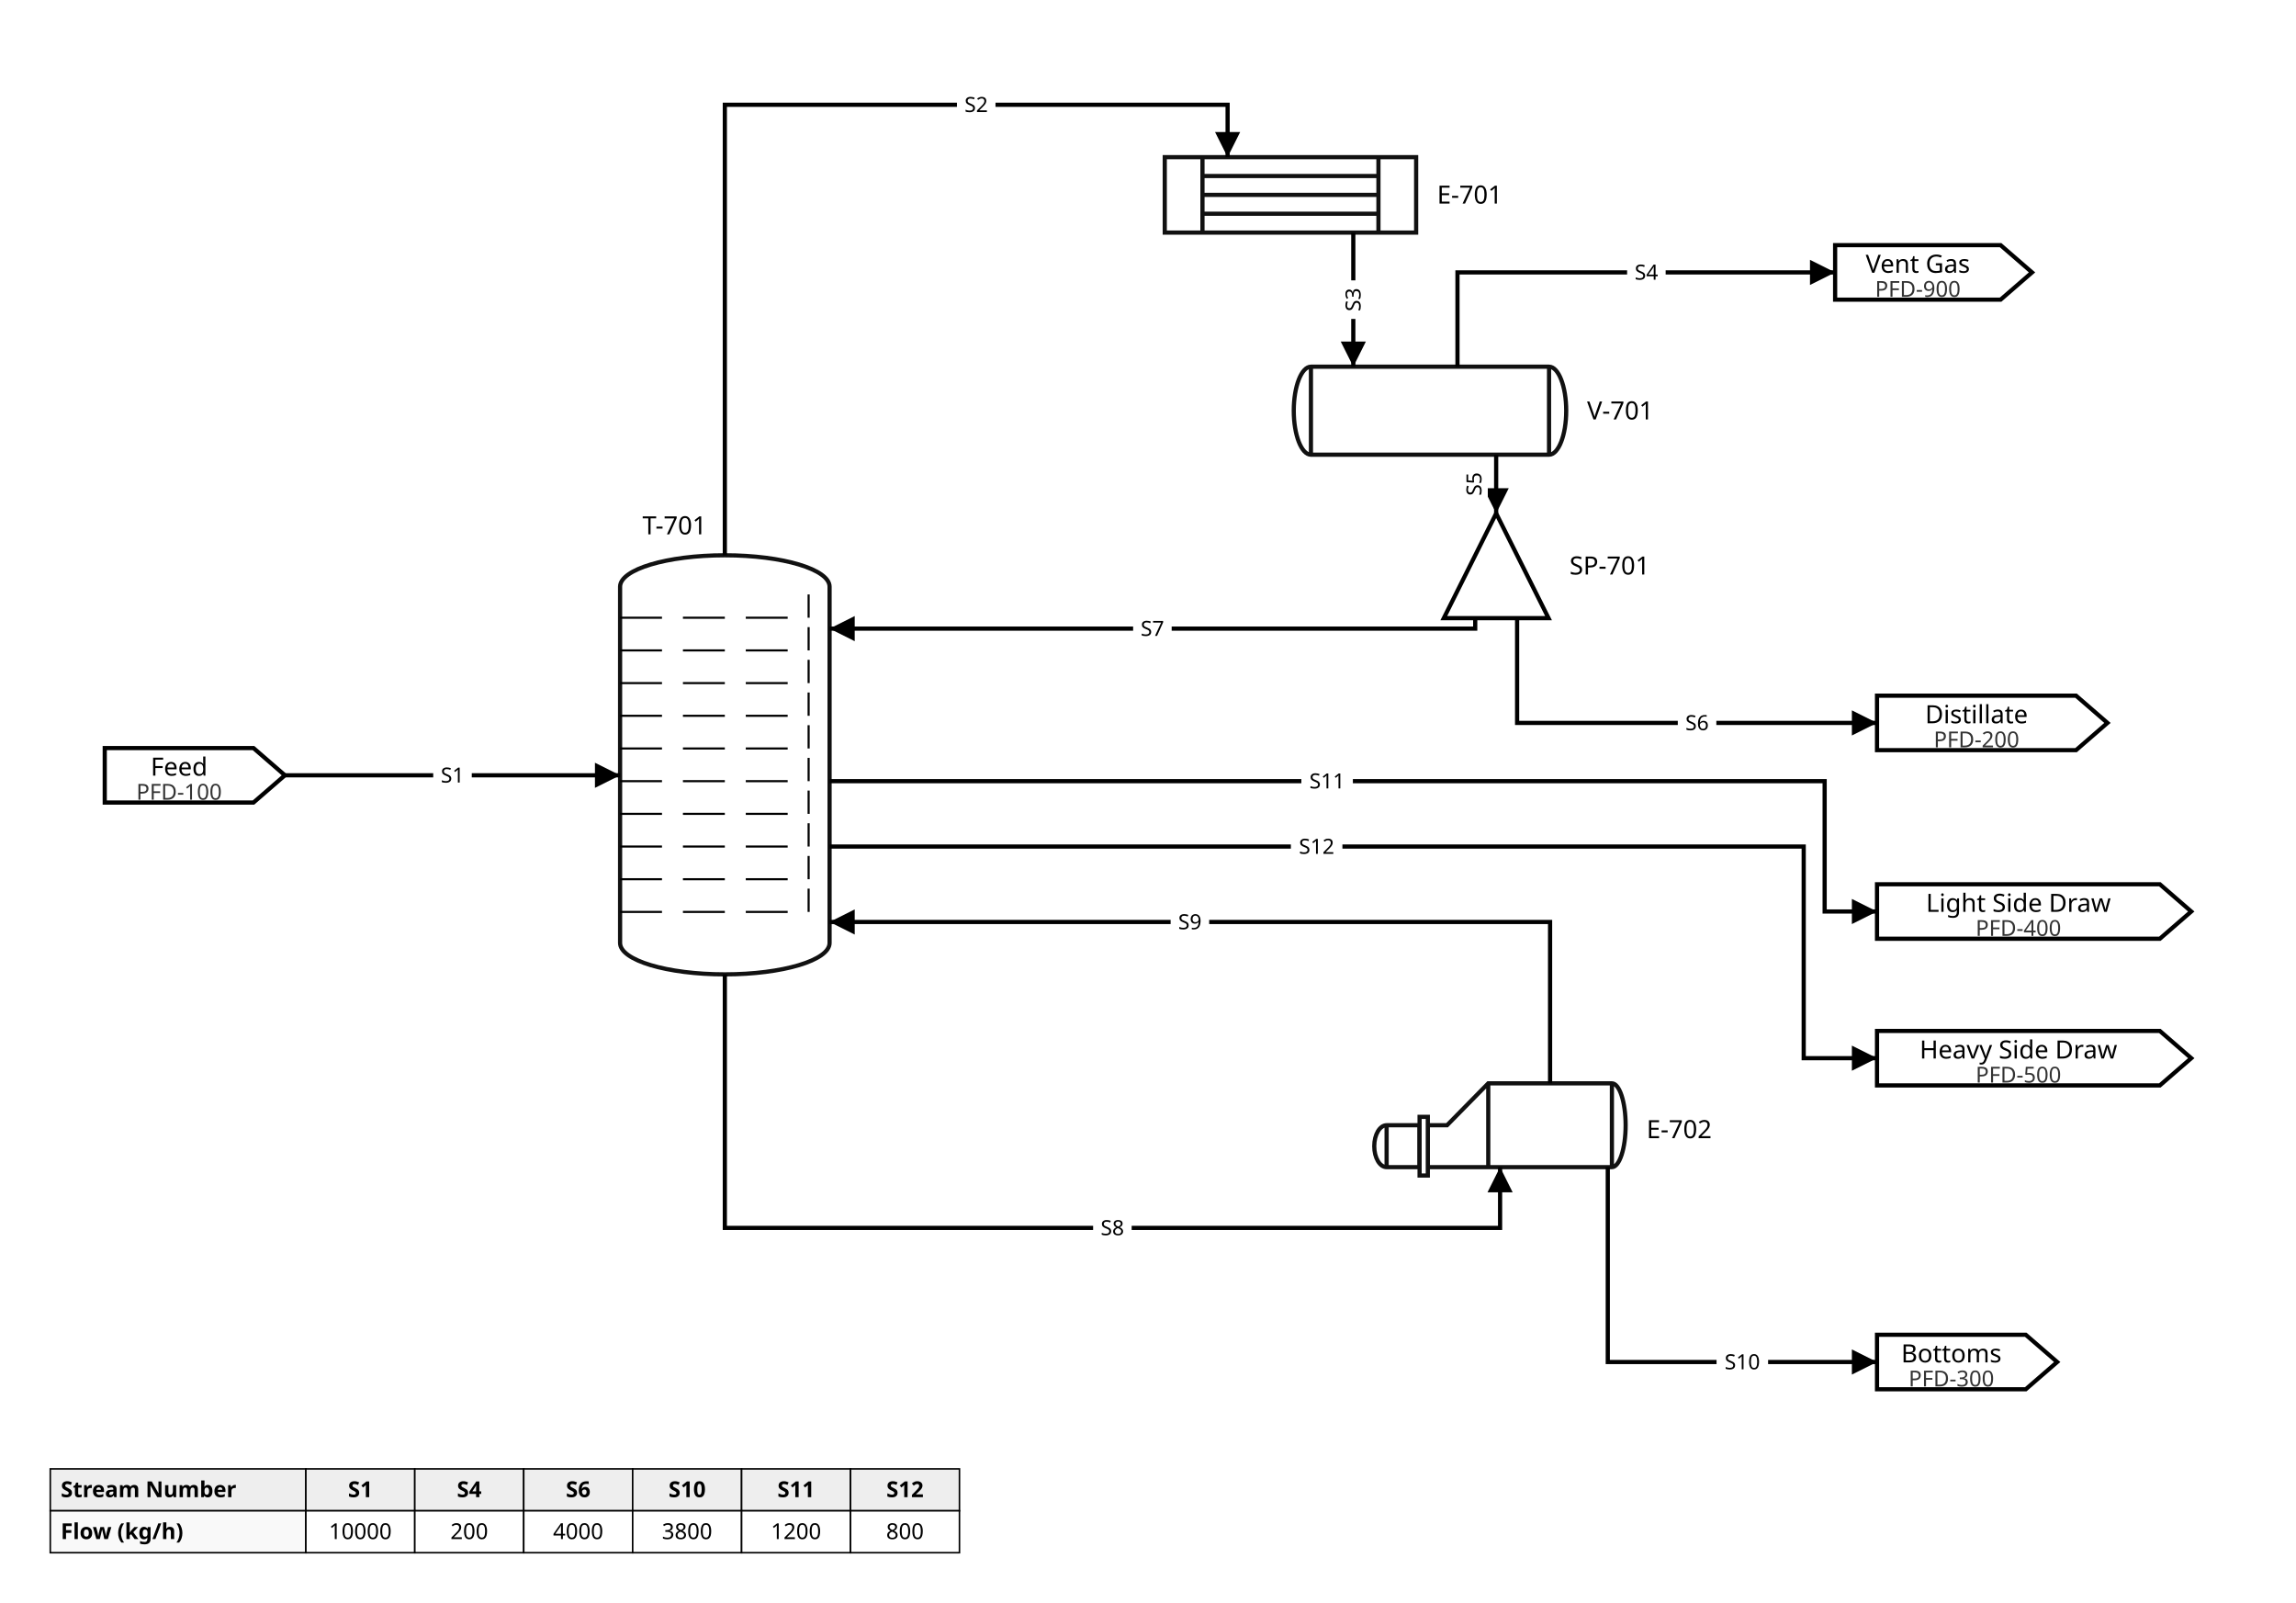
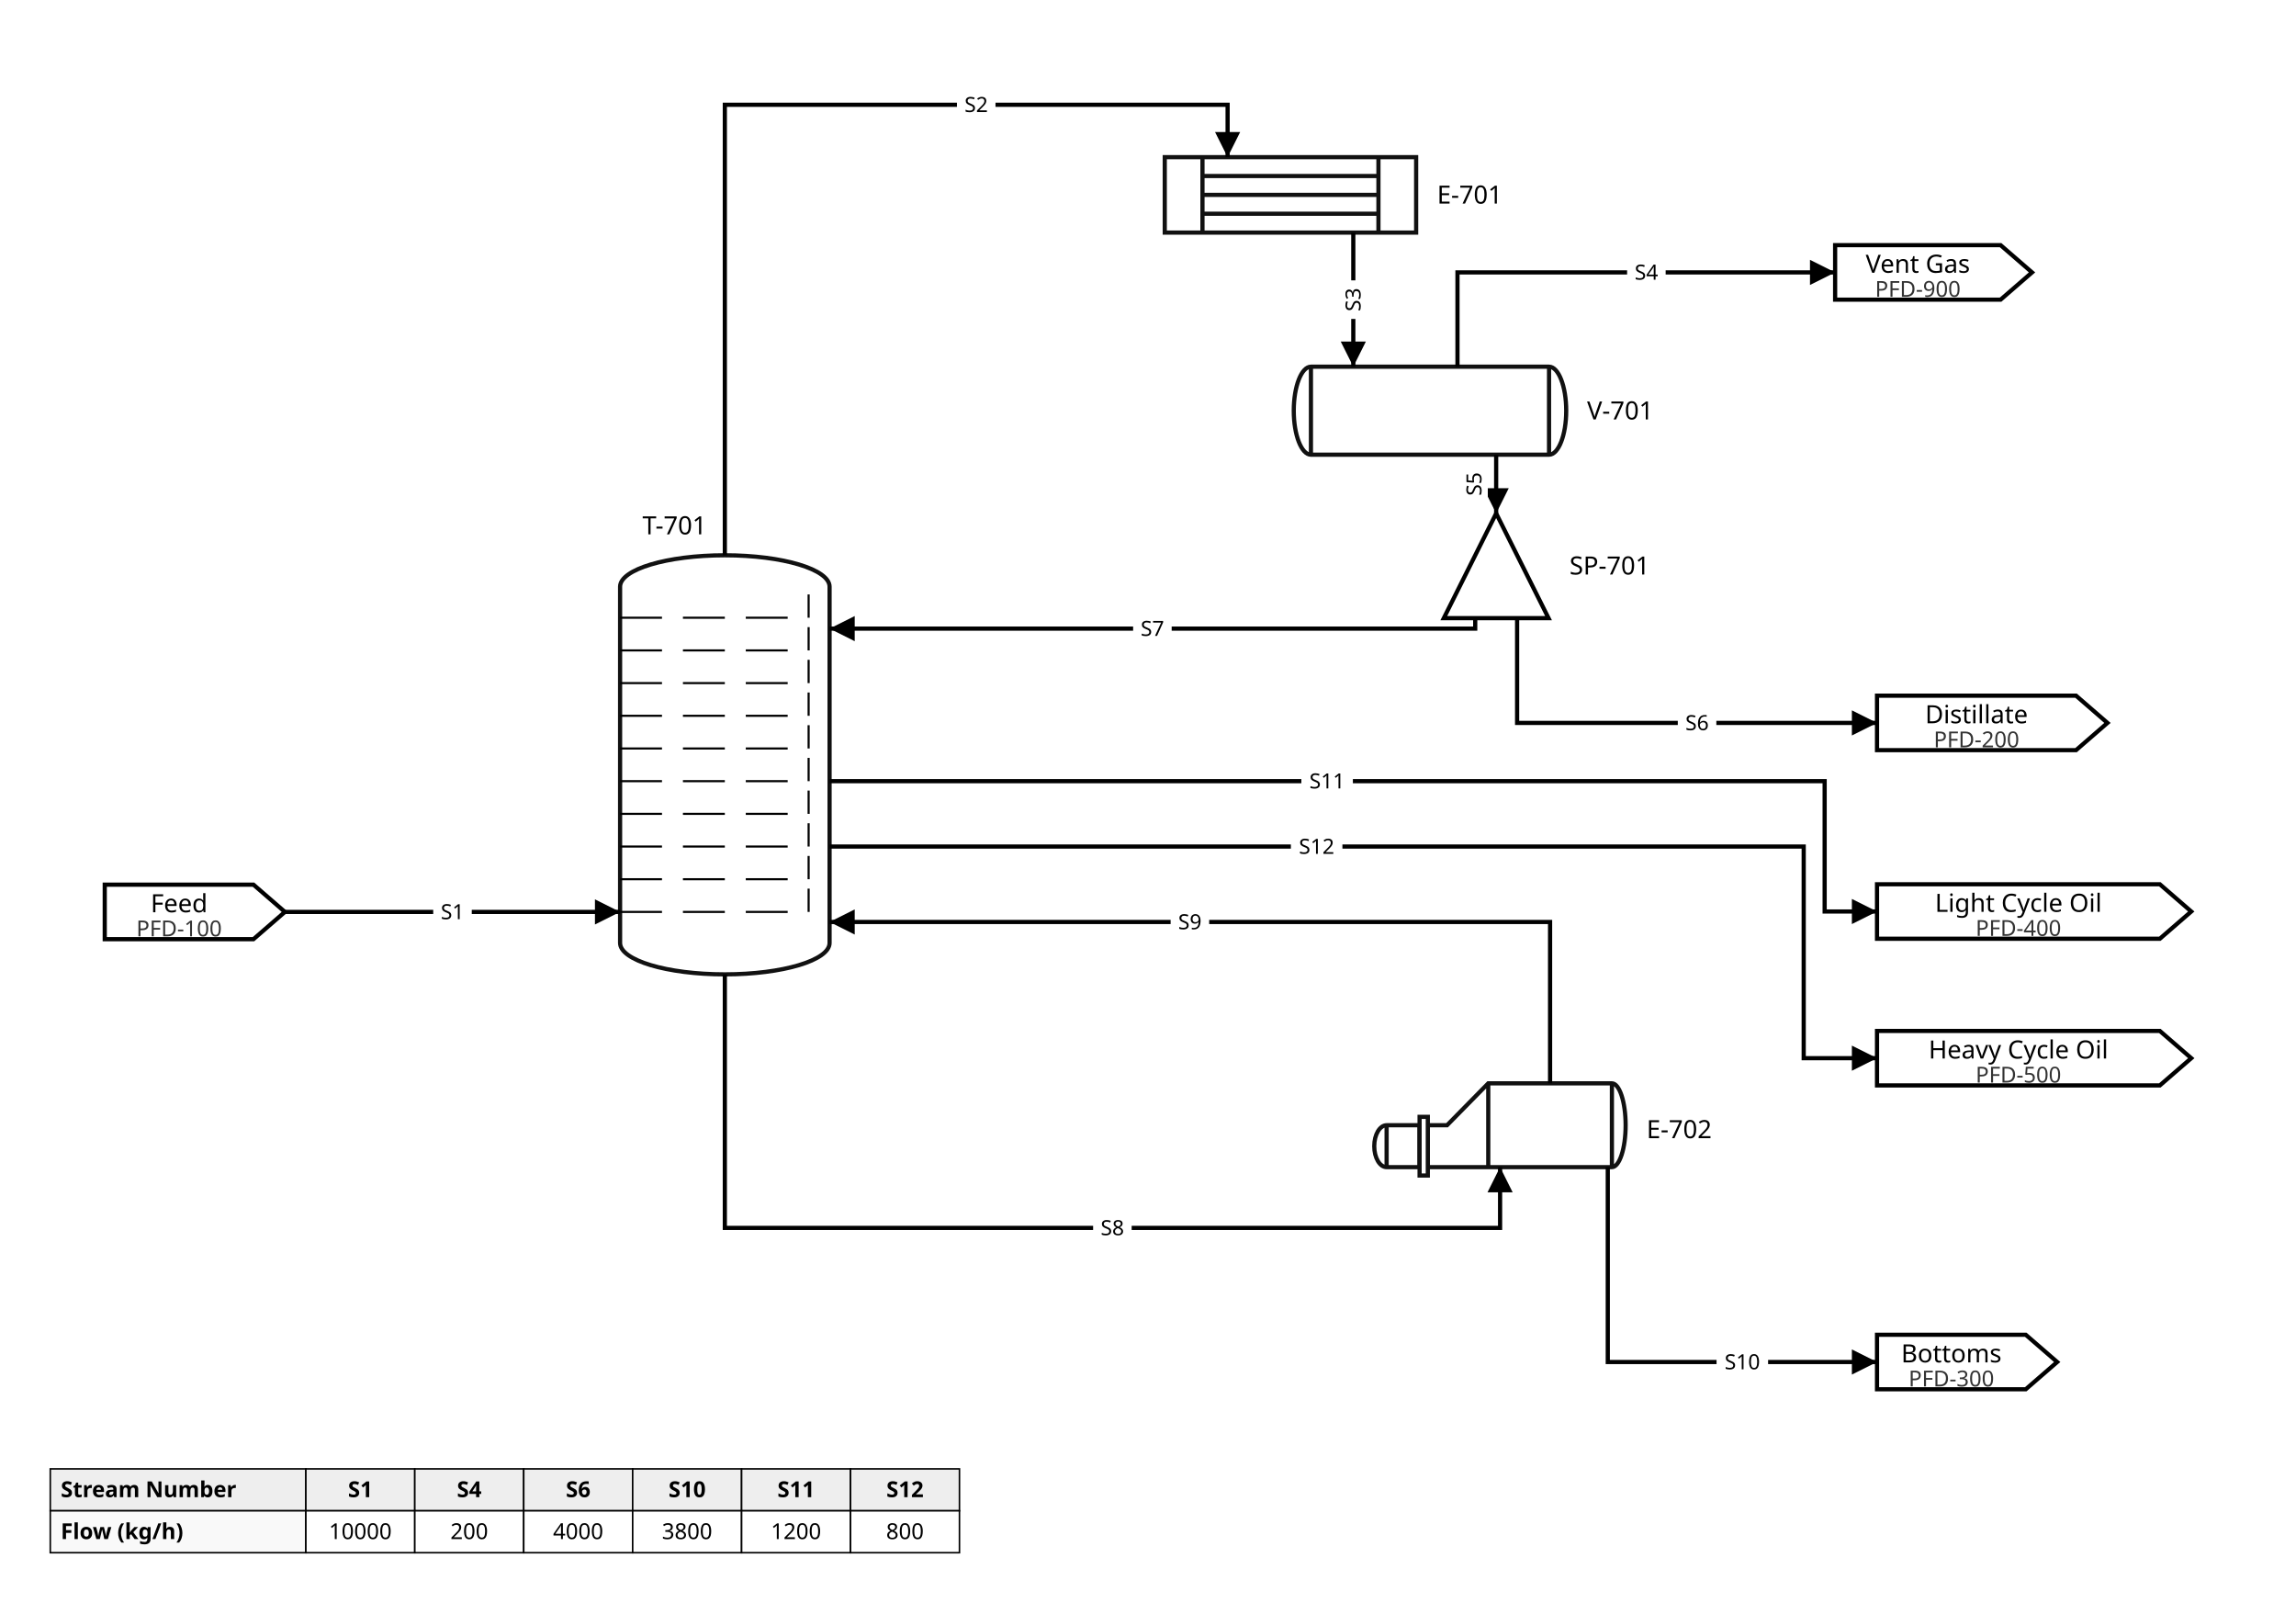
<svg xmlns="http://www.w3.org/2000/svg" width="1096" height="765" viewBox="4.0 -5.0 1096.0 765.0">
  <rect x="4.0" y="-5.0" width="1096.0" height="765.0" fill="white" />
  <g id="stream_table">
    <rect x="28.0" y="696.0" width="122.0" height="20.0" fill="#eee" stroke="black" stroke-width="0.75" />
    <text x="33.0" y="709.5" font-family="sans-serif" font-size="10.5" font-weight="bold" text-anchor="start">Stream Number</text>
    <rect x="150.0" y="696.0" width="52.0" height="20.0" fill="#eee" stroke="black" stroke-width="0.75" />
    <text x="176.0" y="709.5" font-family="sans-serif" font-size="10.5" font-weight="bold" text-anchor="middle">S1</text>
    <rect x="202.0" y="696.0" width="52.0" height="20.0" fill="#eee" stroke="black" stroke-width="0.75" />
    <text x="228.0" y="709.5" font-family="sans-serif" font-size="10.5" font-weight="bold" text-anchor="middle">S4</text>
    <rect x="254.0" y="696.0" width="52.0" height="20.0" fill="#eee" stroke="black" stroke-width="0.75" />
    <text x="280.0" y="709.5" font-family="sans-serif" font-size="10.5" font-weight="bold" text-anchor="middle">S6</text>
    <rect x="306.0" y="696.0" width="52.0" height="20.0" fill="#eee" stroke="black" stroke-width="0.75" />
    <text x="332.0" y="709.5" font-family="sans-serif" font-size="10.5" font-weight="bold" text-anchor="middle">S10</text>
    <rect x="358.0" y="696.0" width="52.0" height="20.0" fill="#eee" stroke="black" stroke-width="0.75" />
    <text x="384.0" y="709.5" font-family="sans-serif" font-size="10.5" font-weight="bold" text-anchor="middle">S11</text>
    <rect x="410.0" y="696.0" width="52.0" height="20.0" fill="#eee" stroke="black" stroke-width="0.75" />
    <text x="436.0" y="709.5" font-family="sans-serif" font-size="10.5" font-weight="bold" text-anchor="middle">S12</text>
    <rect x="28.0" y="716.0" width="122.0" height="20.0" fill="#f9f9f9" stroke="black" stroke-width="0.75" />
    <text x="33.0" y="729.5" font-family="sans-serif" font-size="10.5" font-weight="bold" text-anchor="start">Flow (kg/h)</text>
    <rect x="150.0" y="716.0" width="52.0" height="20.0" fill="white" stroke="black" stroke-width="0.75" />
    <text x="176.0" y="729.5" font-family="sans-serif" font-size="10.5" text-anchor="middle">10000</text>
    <rect x="202.0" y="716.0" width="52.0" height="20.0" fill="white" stroke="black" stroke-width="0.75" />
    <text x="228.0" y="729.5" font-family="sans-serif" font-size="10.5" text-anchor="middle">200</text>
    <rect x="254.0" y="716.0" width="52.0" height="20.0" fill="white" stroke="black" stroke-width="0.75" />
    <text x="280.0" y="729.5" font-family="sans-serif" font-size="10.5" text-anchor="middle">4000</text>
    <rect x="306.0" y="716.0" width="52.0" height="20.0" fill="white" stroke="black" stroke-width="0.75" />
    <text x="332.0" y="729.5" font-family="sans-serif" font-size="10.5" text-anchor="middle">3800</text>
    <rect x="358.0" y="716.0" width="52.0" height="20.0" fill="white" stroke="black" stroke-width="0.75" />
    <text x="384.0" y="729.5" font-family="sans-serif" font-size="10.5" text-anchor="middle">1200</text>
    <rect x="410.0" y="716.0" width="52.0" height="20.0" fill="white" stroke="black" stroke-width="0.75" />
    <text x="436.0" y="729.5" font-family="sans-serif" font-size="10.5" text-anchor="middle">800</text>
  </g>
  <defs>
    <marker id="arrow_black" viewBox="0 0 10 10" refX="10" refY="5" markerWidth="12" markerHeight="12" markerUnits="userSpaceOnUse" orient="auto-start-reverse">
      <path d="M 0 0 L 10 5 L 0 10 z" fill="black" />
    </marker>
    <symbol id="sym_column_c80fa54e4" viewBox="0 0 100.0 200.0" overflow="visible">
      <path d="M 0 15 A 50 15 0 0 1 50 0 A 50 15 0 0 1 100 15 L 100 185 A 50 15 0 0 1 50 200 A 50 15 0 0 1 0 185 Z" fill="white" stroke="#111" stroke-width="2" />
      <line x1="0" y1="29.8" x2="90" y2="29.8" fill="none" stroke="black" stroke-width="1" stroke-dasharray="20,10" />
      <line x1="90" y1="29.8" x2="90" y2="18.689" fill="none" stroke="black" stroke-width="1" />
      <line x1="0" y1="45.4" x2="90" y2="45.4" fill="none" stroke="black" stroke-width="1" stroke-dasharray="20,10" />
      <line x1="90" y1="45.4" x2="90" y2="34.289" fill="none" stroke="black" stroke-width="1" />
      <line x1="0" y1="61" x2="90" y2="61" fill="none" stroke="black" stroke-width="1" stroke-dasharray="20,10" />
      <line x1="90" y1="61" x2="90" y2="49.889" fill="none" stroke="black" stroke-width="1" />
      <line x1="0" y1="76.6" x2="90" y2="76.6" fill="none" stroke="black" stroke-width="1" stroke-dasharray="20,10" />
      <line x1="90" y1="76.6" x2="90" y2="65.489" fill="none" stroke="black" stroke-width="1" />
      <line x1="0" y1="92.2" x2="90" y2="92.2" fill="none" stroke="black" stroke-width="1" stroke-dasharray="20,10" />
      <line x1="90" y1="92.2" x2="90" y2="81.089" fill="none" stroke="black" stroke-width="1" />
      <line x1="0" y1="107.8" x2="90" y2="107.8" fill="none" stroke="black" stroke-width="1" stroke-dasharray="20,10" />
      <line x1="90" y1="107.8" x2="90" y2="96.689" fill="none" stroke="black" stroke-width="1" />
      <line x1="0" y1="123.4" x2="90" y2="123.4" fill="none" stroke="black" stroke-width="1" stroke-dasharray="20,10" />
      <line x1="90" y1="123.4" x2="90" y2="112.289" fill="none" stroke="black" stroke-width="1" />
      <line x1="0" y1="139" x2="90" y2="139" fill="none" stroke="black" stroke-width="1" stroke-dasharray="20,10" />
      <line x1="90" y1="139" x2="90" y2="127.889" fill="none" stroke="black" stroke-width="1" />
      <line x1="0" y1="154.6" x2="90" y2="154.6" fill="none" stroke="black" stroke-width="1" stroke-dasharray="20,10" />
      <line x1="90" y1="154.6" x2="90" y2="143.489" fill="none" stroke="black" stroke-width="1" />
      <line x1="0" y1="170.2" x2="90" y2="170.2" fill="none" stroke="black" stroke-width="1" stroke-dasharray="20,10" />
      <line x1="90" y1="170.2" x2="90" y2="159.089" fill="none" stroke="black" stroke-width="1" />
    </symbol>
    <symbol id="sym_hex_kettle_s120x44" viewBox="0 0 120 44" overflow="visible">
      <path d="M 5.902 20 L 21.639 20 L 21.639 40 L 5.902 40 A 10 5.902 90 0 1 0 30 A 10 5.902 90 0 1 5.902 20 M 25.574 20 L 34.754 20 L 54.426 0 L 113.443 0 A 20 6.557 90 0 1 120 20 A 20 6.557 90 0 1 113.443 40 L 25.574 40 Z M 5.902 20 L 5.902 40 M 54.426 0 L 54.426 40 M 113.443 0 L 113.443 40" fill="white" stroke="#111" stroke-width="2" />
      <rect x="21.639" y="16" width="3.934" height="28" fill="white" stroke="#111" stroke-width="2" />
    </symbol>
    <symbol id="sym_hex_straight_tubes_s120x36" viewBox="0 0 100.0 30.0" overflow="visible">
      <rect x="0.0" y="0.0" width="100.0" height="30.0" fill="white" stroke="#111" stroke-width="1.667" />
      <path d="M 15.0 0.0 L 15.0 30.0 M 85.0 0.0 L 85.0 30.0 M 85.0 7.5 L 15.0 7.5 M 85.0 15.0 L 15.0 15.0 M 85.0 22.5 L 15.0 22.5" fill="none" stroke="#111" stroke-width="1.667" />
    </symbol>
    <symbol id="sym_splitter" viewBox="0 0 50.0 50.0" overflow="visible">
      <polygon points="0,25 50,0 50,50" fill="none" stroke="black" stroke-width="2" />
    </symbol>
    <symbol id="sym_vessel_horizontal_s130x42" viewBox="0 0 130 42" overflow="visible">
      <path d="M 8.198 42 L 121.859 42 A 21 8.197 90 0 0 130.056 21 A 21 8.197 90 0 0 121.859 0 L 8.198 0 A 21 8.197 90 0 0 0.001 21 A 21 8.197 90 0 0 8.198 42 Z M 8.198 0 L 8.198 42 M 121.859 0 L 121.859 42" fill="white" stroke="#111" stroke-width="2" />
    </symbol>
  </defs>
  <g id="units">
-     <polygon points="54.0,352.0 125.0,352.0 140.0,365.0 125.0,378.0 54.0,378.0" fill="transparent" stroke="black" stroke-width="2" />
-     <text x="89.5" y="361.0" font-family="sans-serif" font-size="12" text-anchor="middle" dominant-baseline="middle">Feed</text>
-     <text x="89.5" y="373.0" font-family="sans-serif" font-size="10.5" text-anchor="middle" dominant-baseline="middle" fill="#333">PFD-100</text>
+     <polygon points="54.0,417.2 125.0,417.2 140.0,430.2 125.0,443.2 54.0,443.2" fill="transparent" stroke="black" stroke-width="2" />
+     <text x="89.5" y="426.2" font-family="sans-serif" font-size="12" text-anchor="middle" dominant-baseline="middle">Feed</text>
+     <text x="89.5" y="438.2" font-family="sans-serif" font-size="10.5" text-anchor="middle" dominant-baseline="middle" fill="#333">PFD-100</text>
    <use href="#sym_column_c80fa54e4" x="300" y="260" width="100.0" height="200.0" />
    <polygon points="900.0,417.0 1035.0,417.0 1050.0,430.0 1035.0,443.0 900.0,443.0" fill="transparent" stroke="black" stroke-width="2" />
-     <text x="967.5" y="426.0" font-family="sans-serif" font-size="12" text-anchor="middle" dominant-baseline="middle">Light Side Draw</text>
+     <text x="967.5" y="426.0" font-family="sans-serif" font-size="12" text-anchor="middle" dominant-baseline="middle">Light Cycle Oil</text>
    <text x="967.5" y="438.0" font-family="sans-serif" font-size="10.5" text-anchor="middle" dominant-baseline="middle" fill="#333">PFD-400</text>
    <polygon points="900.0,487.0 1035.0,487.0 1050.0,500.0 1035.0,513.0 900.0,513.0" fill="transparent" stroke="black" stroke-width="2" />
-     <text x="967.5" y="496.0" font-family="sans-serif" font-size="12" text-anchor="middle" dominant-baseline="middle">Heavy Side Draw</text>
+     <text x="967.5" y="496.0" font-family="sans-serif" font-size="12" text-anchor="middle" dominant-baseline="middle">Heavy Cycle Oil</text>
    <text x="967.5" y="508.0" font-family="sans-serif" font-size="10.5" text-anchor="middle" dominant-baseline="middle" fill="#333">PFD-500</text>
    <use href="#sym_hex_straight_tubes_s120x36" x="560" y="70" width="120" height="36" transform="translate(1240, 0) scale(-1, 1)" />
    <use href="#sym_vessel_horizontal_s130x42" x="621.58" y="170" width="130" height="42" />
    <polygon points="880.0,112.0 959.0,112.0 974.0,125.0 959.0,138.0 880.0,138.0" fill="transparent" stroke="black" stroke-width="2" />
    <text x="919.5" y="121.0" font-family="sans-serif" font-size="12" text-anchor="middle" dominant-baseline="middle">Vent Gas</text>
    <text x="919.5" y="133.0" font-family="sans-serif" font-size="10.5" text-anchor="middle" dominant-baseline="middle" fill="#333">PFD-900</text>
    <use href="#sym_splitter" x="693.2" y="240" width="50.0" height="50.0" transform="rotate(90, 718.2, 265)" />
    <polygon points="900.0,327.0 995.0,327.0 1010.0,340.0 995.0,353.0 900.0,353.0" fill="transparent" stroke="black" stroke-width="2" />
    <text x="947.5" y="336.0" font-family="sans-serif" font-size="12" text-anchor="middle" dominant-baseline="middle">Distillate</text>
    <text x="947.5" y="348.0" font-family="sans-serif" font-size="10.5" text-anchor="middle" dominant-baseline="middle" fill="#333">PFD-200</text>
    <use href="#sym_hex_kettle_s120x44" x="660" y="512" width="120" height="44" />
    <polygon points="900.0,632.0 971.0,632.0 986.0,645.0 971.0,658.0 900.0,658.0" fill="transparent" stroke="black" stroke-width="2" />
    <text x="935.5" y="641.0" font-family="sans-serif" font-size="12" text-anchor="middle" dominant-baseline="middle">Bottoms</text>
    <text x="935.5" y="653.0" font-family="sans-serif" font-size="10.5" text-anchor="middle" dominant-baseline="middle" fill="#333">PFD-300</text>
  </g>
  <g id="streams">
-     <path d="M 140.0,365.0 L 300.0,365.0" fill="none" stroke="black" stroke-width="2" marker-end="url(#arrow_black)" />
+     <path d="M 140.0,430.2 L 300.0,430.2" fill="none" stroke="black" stroke-width="2" marker-end="url(#arrow_black)" />
    <path d="M 350.0,260.0 L 350.0,45.0 L 590.0,45.0 L 590.0,70.0" fill="none" stroke="black" stroke-width="2" marker-end="url(#arrow_black)" />
    <path d="M 650.0,106.0 L 650.0,170.0" fill="none" stroke="black" stroke-width="2" marker-end="url(#arrow_black)" />
    <path d="M 699.727,170.0 L 699.727,125.0 L 880.0,125.0" fill="none" stroke="black" stroke-width="2" marker-end="url(#arrow_black)" />
    <path d="M 718.197,212.0 L 718.197,240.0" fill="none" stroke="black" stroke-width="2" marker-end="url(#arrow_black)" />
    <path d="M 728.197,290.0 L 728.197,340.0 L 900.0,340.0" fill="none" stroke="black" stroke-width="2" marker-end="url(#arrow_black)" />
    <path d="M 708.197,290.0 L 708.197,295.0 L 400.0,295.0" fill="none" stroke="black" stroke-width="2" marker-end="url(#arrow_black)" />
    <path d="M 350.0,460.0 L 350.0,581.0 L 720.066,581.0 L 720.066,552.0" fill="none" stroke="black" stroke-width="2" marker-end="url(#arrow_black)" />
    <path d="M 743.934,512.0 L 743.934,435.0 L 400.0,435.0" fill="none" stroke="black" stroke-width="2" marker-end="url(#arrow_black)" />
    <path d="M 771.475,552.0 L 771.475,645.0 L 900.0,645.0" fill="none" stroke="black" stroke-width="2" marker-end="url(#arrow_black)" />
    <path d="M 400.0,367.8 L 875.0,367.8 L 875.0,430.0 L 900.0,430.0" fill="none" stroke="black" stroke-width="2" marker-end="url(#arrow_black)" />
    <path d="M 400.0,399.0 L 865.0,399.0 L 865.0,500.0 L 900.0,500.0" fill="none" stroke="black" stroke-width="2" marker-end="url(#arrow_black)" />
-     <rect x="210.8" y="358.5" width="18.4" height="13.0" fill="white" />
-     <text x="220.0" y="365.0" font-family="sans-serif" font-size="10" text-anchor="middle" dominant-baseline="middle" fill="black">S1</text>
+     <rect x="210.8" y="423.7" width="18.4" height="13.0" fill="white" />
+     <text x="220.0" y="430.2" font-family="sans-serif" font-size="10" text-anchor="middle" dominant-baseline="middle" fill="black">S1</text>
    <rect x="460.8" y="38.5" width="18.4" height="13.0" fill="white" />
    <text x="470.0" y="45.0" font-family="sans-serif" font-size="10" text-anchor="middle" dominant-baseline="middle" fill="black">S2</text>
    <rect x="643.5" y="128.8" width="13.0" height="18.4" fill="white" />
    <text x="650.0" y="138.0" font-family="sans-serif" font-size="10" text-anchor="middle" dominant-baseline="middle" fill="black" transform="rotate(-90, 650.0, 138.0)">S3</text>
    <rect x="780.7" y="118.5" width="18.4" height="13.0" fill="white" />
    <text x="789.9" y="125.0" font-family="sans-serif" font-size="10" text-anchor="middle" dominant-baseline="middle" fill="black">S4</text>
    <rect x="701.2" y="216.8" width="13.0" height="18.4" fill="white" />
    <text x="707.7" y="226.0" font-family="sans-serif" font-size="10" text-anchor="middle" dominant-baseline="middle" fill="black" transform="rotate(-90, 707.7, 226.0)">S5</text>
    <rect x="804.9" y="333.5" width="18.4" height="13.0" fill="white" />
    <text x="814.1" y="340.0" font-family="sans-serif" font-size="10" text-anchor="middle" dominant-baseline="middle" fill="black">S6</text>
    <rect x="544.9" y="288.5" width="18.4" height="13.0" fill="white" />
    <text x="554.1" y="295.0" font-family="sans-serif" font-size="10" text-anchor="middle" dominant-baseline="middle" fill="black">S7</text>
    <rect x="525.8" y="574.5" width="18.4" height="13.0" fill="white" />
    <text x="535.0" y="581.0" font-family="sans-serif" font-size="10" text-anchor="middle" dominant-baseline="middle" fill="black">S8</text>
    <rect x="562.8" y="428.5" width="18.4" height="13.0" fill="white" />
    <text x="572.0" y="435.0" font-family="sans-serif" font-size="10" text-anchor="middle" dominant-baseline="middle" fill="black">S9</text>
    <rect x="823.4" y="638.5" width="24.6" height="13.0" fill="white" />
    <text x="835.7" y="645.0" font-family="sans-serif" font-size="10" text-anchor="middle" dominant-baseline="middle" fill="black">S10</text>
    <rect x="625.2" y="361.3" width="24.6" height="13.0" fill="white" />
    <text x="637.5" y="367.8" font-family="sans-serif" font-size="10" text-anchor="middle" dominant-baseline="middle" fill="black">S11</text>
    <rect x="620.2" y="392.5" width="24.6" height="13.0" fill="white" />
    <text x="632.5" y="399.0" font-family="sans-serif" font-size="10" text-anchor="middle" dominant-baseline="middle" fill="black">S12</text>
  </g>
  <g id="unit_labels">
    <rect x="305.5" y="238.0" width="41.0" height="15.0" fill="white" />
    <text x="326.0" y="250" font-family="sans-serif" font-size="12" text-anchor="middle" dominant-baseline="baseline">T-701</text>
    <rect x="690.0" y="80.5" width="41.0" height="15.0" fill="white" />
    <text x="690" y="88.0" font-family="sans-serif" font-size="12" text-anchor="start" dominant-baseline="middle">E-701</text>
    <rect x="761.6" y="183.5" width="41.0" height="15.0" fill="white" />
    <text x="761.585" y="191.0" font-family="sans-serif" font-size="12" text-anchor="start" dominant-baseline="middle">V-701</text>
    <rect x="753.2" y="257.5" width="47.6" height="15.0" fill="white" />
    <text x="753.197" y="265.0" font-family="sans-serif" font-size="12" text-anchor="start" dominant-baseline="middle">SP-701</text>
    <rect x="790.0" y="526.5" width="41.0" height="15.0" fill="white" />
    <text x="790" y="534.0" font-family="sans-serif" font-size="12" text-anchor="start" dominant-baseline="middle">E-702</text>
  </g>
</svg>
